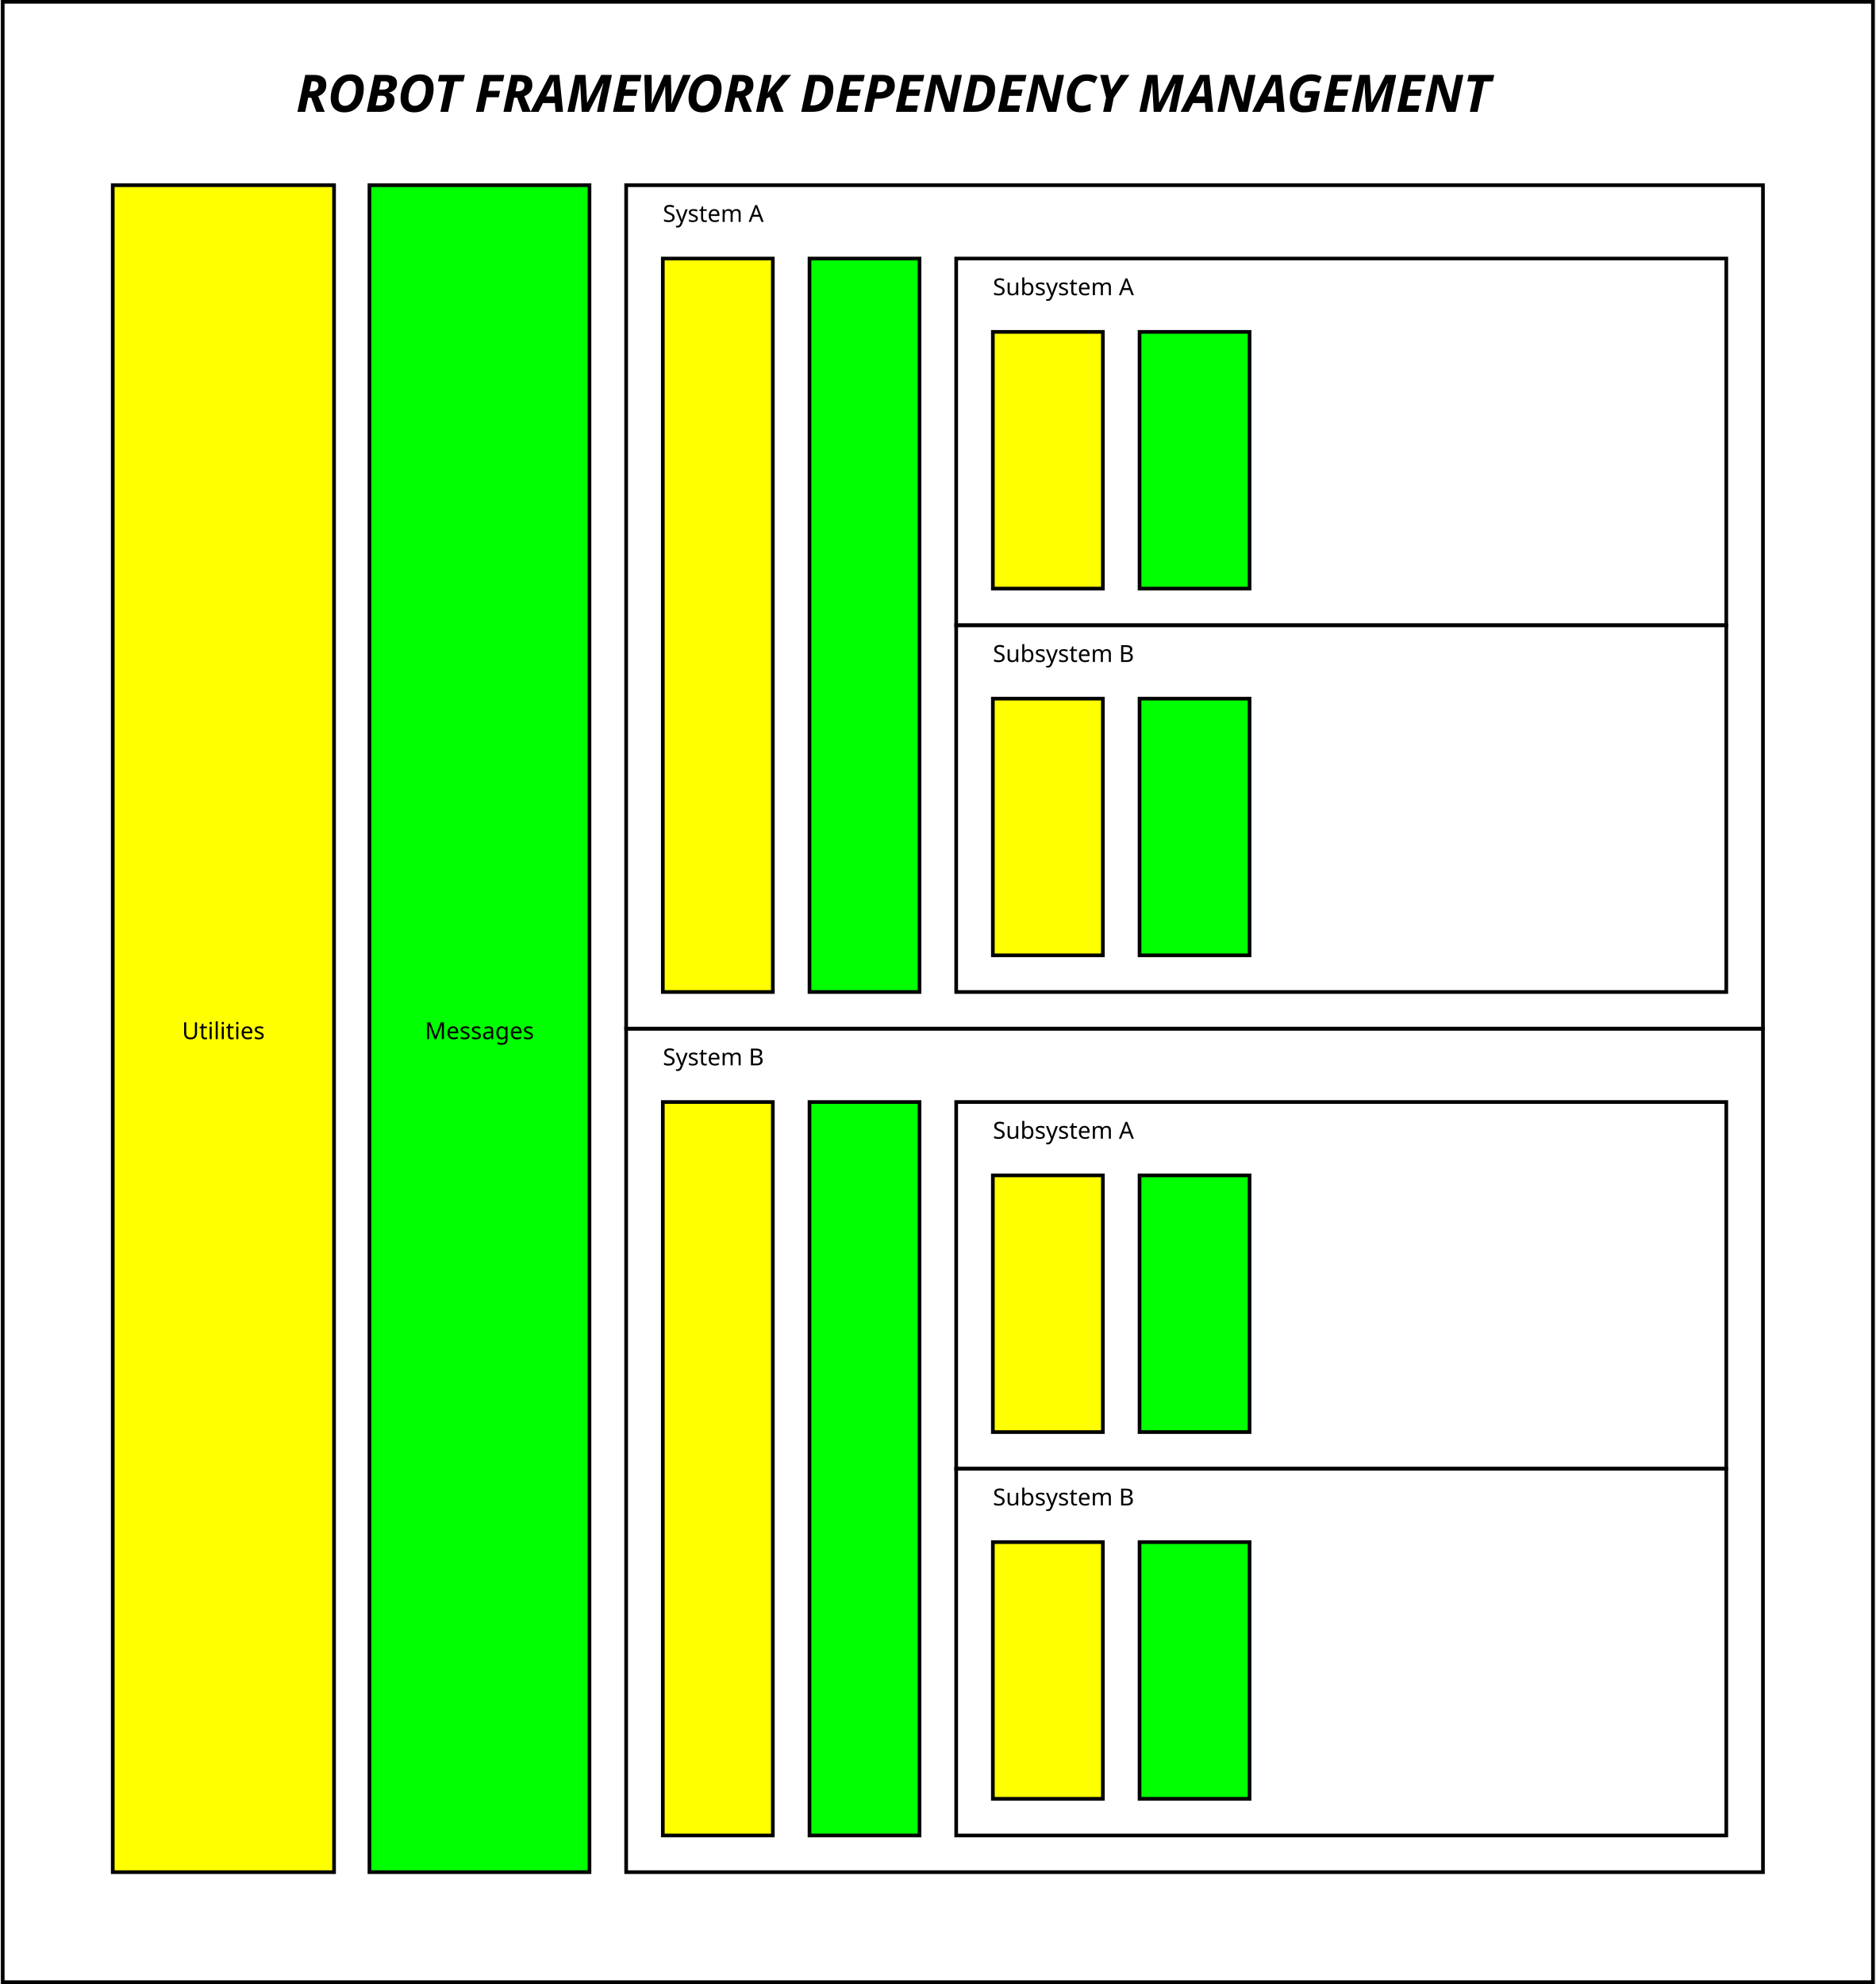
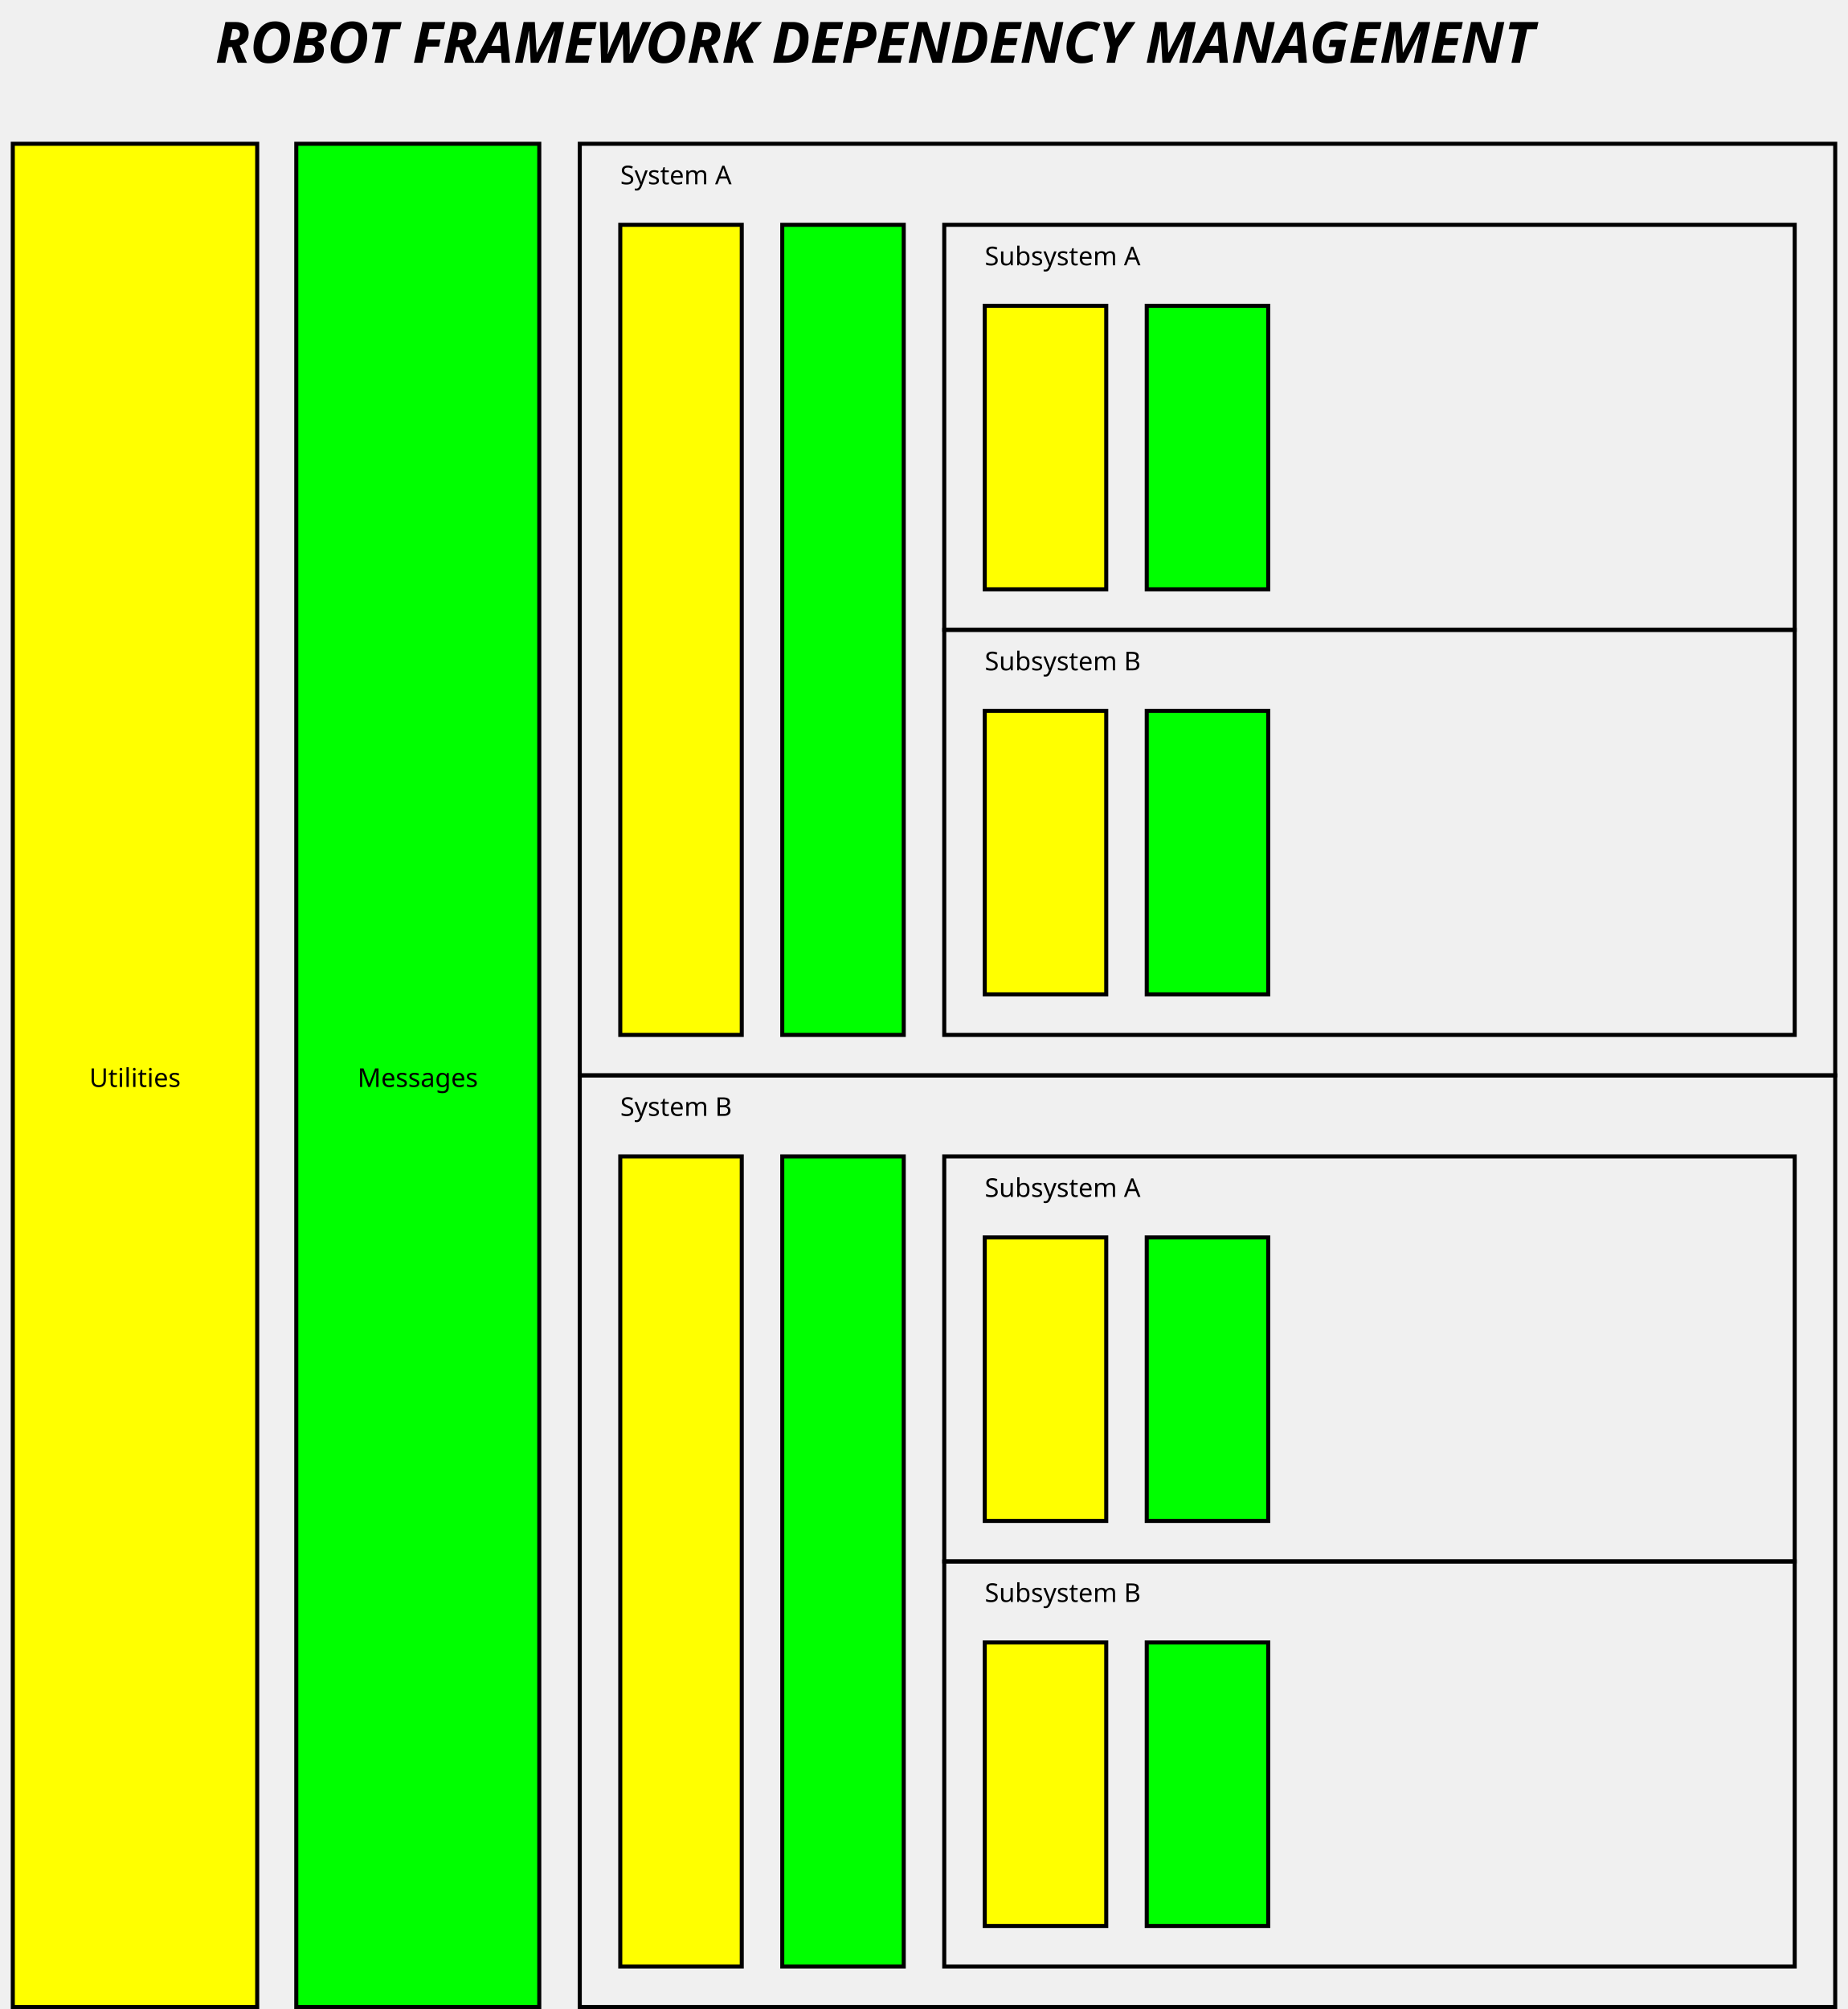
- <svg xmlns="http://www.w3.org/2000/svg" width="52cm" height="55cm" viewBox="-61 -101 1022 1082">
-   <defs />
+ <svg xmlns="http://www.w3.org/2000/svg" width="46cm" height="50cm" viewBox="-1 -71 902 992">
  <g id="Background">
-     <rect style="fill: #ffffff; fill-opacity: 1; stroke-opacity: 1; stroke-width: 2; stroke: #000000" x="-60" y="-100" width="1020" height="1080" rx="0" ry="0" />
    <rect style="fill: none; stroke-opacity: 1; stroke-width: 2; stroke: #000000" x="280" y="0" width="620" height="460" rx="0" ry="0" />
    <g>
      <rect style="fill: #00ff00; fill-opacity: 1; stroke-opacity: 1; stroke-width: 2; stroke: #000000" x="140" y="0" width="120" height="920" rx="0" ry="0" />
      <text font-size="12.8" style="fill: #000000; fill-opacity: 1; stroke: none;text-anchor:middle;font-family:sans-serif;font-style:normal;font-weight:normal" x="200" y="465.7">
        <tspan x="200" y="465.7">Messages</tspan>
      </text>
    </g>
    <g>
      <rect style="fill: #ffff00; fill-opacity: 1; stroke-opacity: 1; stroke-width: 2; stroke: #000000" x="0" y="0" width="120.7" height="920" rx="0" ry="0" />
      <text font-size="12.8" style="fill: #000000; fill-opacity: 1; stroke: none;text-anchor:middle;font-family:sans-serif;font-style:normal;font-weight:normal" x="60.35" y="465.7">
        <tspan x="60.35" y="465.7">Utilities</tspan>
      </text>
    </g>
    <text font-size="12.8" style="fill: #000000; fill-opacity: 1; stroke: none;text-anchor:start;font-family:sans-serif;font-style:normal;font-weight:normal" x="300" y="20">
      <tspan x="300" y="20">System A</tspan>
    </text>
    <g>
      <rect style="fill: #ffff00; fill-opacity: 1; stroke-opacity: 1; stroke-width: 2; stroke: #000000" x="300" y="40" width="60" height="400" rx="0" ry="0" />
      <text font-size="12.8" style="fill: #000000; fill-opacity: 1; stroke: none;text-anchor:middle;font-family:sans-serif;font-style:normal;font-weight:normal" x="330" y="245.7">
        <tspan x="330" y="245.7" />
      </text>
    </g>
    <g>
      <rect style="fill: #00ff00; fill-opacity: 1; stroke-opacity: 1; stroke-width: 2; stroke: #000000" x="380" y="40" width="60" height="400" rx="0" ry="0" />
      <text font-size="12.8" style="fill: #000000; fill-opacity: 1; stroke: none;text-anchor:middle;font-family:sans-serif;font-style:normal;font-weight:normal" x="410" y="245.7">
        <tspan x="410" y="245.7" />
      </text>
    </g>
    <rect style="fill: none; stroke-opacity: 1; stroke-width: 2; stroke: #000000" x="460" y="40" width="420" height="200" rx="0" ry="0" />
    <text font-size="12.8" style="fill: #000000; fill-opacity: 1; stroke: none;text-anchor:start;font-family:sans-serif;font-style:normal;font-weight:normal" x="480" y="60">
      <tspan x="480" y="60">Subsystem A</tspan>
    </text>
    <g>
      <rect style="fill: #ffff00; fill-opacity: 1; stroke-opacity: 1; stroke-width: 2; stroke: #000000" x="480" y="80" width="60" height="140" rx="0" ry="0" />
      <text font-size="12.8" style="fill: #000000; fill-opacity: 1; stroke: none;text-anchor:middle;font-family:sans-serif;font-style:normal;font-weight:normal" x="510" y="155.7">
        <tspan x="510" y="155.7" />
      </text>
    </g>
    <g>
      <rect style="fill: #00ff00; fill-opacity: 1; stroke-opacity: 1; stroke-width: 2; stroke: #000000" x="560" y="80" width="60" height="140" rx="0" ry="0" />
      <text font-size="12.8" style="fill: #000000; fill-opacity: 1; stroke: none;text-anchor:middle;font-family:sans-serif;font-style:normal;font-weight:normal" x="590" y="155.7">
        <tspan x="590" y="155.7" />
      </text>
    </g>
    <rect style="fill: none; stroke-opacity: 1; stroke-width: 2; stroke: #000000" x="460" y="240" width="420" height="200" rx="0" ry="0" />
    <text font-size="12.8" style="fill: #000000; fill-opacity: 1; stroke: none;text-anchor:start;font-family:sans-serif;font-style:normal;font-weight:normal" x="480" y="260">
      <tspan x="480" y="260">Subsystem B</tspan>
    </text>
    <g>
      <rect style="fill: #ffff00; fill-opacity: 1; stroke-opacity: 1; stroke-width: 2; stroke: #000000" x="480" y="280" width="60" height="140" rx="0" ry="0" />
      <text font-size="12.8" style="fill: #000000; fill-opacity: 1; stroke: none;text-anchor:middle;font-family:sans-serif;font-style:normal;font-weight:normal" x="510" y="355.7">
        <tspan x="510" y="355.7" />
      </text>
    </g>
    <g>
      <rect style="fill: #00ff00; fill-opacity: 1; stroke-opacity: 1; stroke-width: 2; stroke: #000000" x="560" y="280" width="60" height="140" rx="0" ry="0" />
      <text font-size="12.8" style="fill: #000000; fill-opacity: 1; stroke: none;text-anchor:middle;font-family:sans-serif;font-style:normal;font-weight:normal" x="590" y="355.7">
        <tspan x="590" y="355.7" />
      </text>
    </g>
    <rect style="fill: none; stroke-opacity: 1; stroke-width: 2; stroke: #000000" x="280" y="460" width="620" height="460" rx="0" ry="0" />
    <text font-size="12.8" style="fill: #000000; fill-opacity: 1; stroke: none;text-anchor:start;font-family:sans-serif;font-style:normal;font-weight:normal" x="300" y="480">
      <tspan x="300" y="480">System B</tspan>
    </text>
    <g>
      <rect style="fill: #ffff00; fill-opacity: 1; stroke-opacity: 1; stroke-width: 2; stroke: #000000" x="300" y="500" width="60" height="400" rx="0" ry="0" />
      <text font-size="12.8" style="fill: #000000; fill-opacity: 1; stroke: none;text-anchor:middle;font-family:sans-serif;font-style:normal;font-weight:normal" x="330" y="705.7">
        <tspan x="330" y="705.7" />
      </text>
    </g>
    <g>
      <rect style="fill: #00ff00; fill-opacity: 1; stroke-opacity: 1; stroke-width: 2; stroke: #000000" x="380" y="500" width="60" height="400" rx="0" ry="0" />
      <text font-size="12.8" style="fill: #000000; fill-opacity: 1; stroke: none;text-anchor:middle;font-family:sans-serif;font-style:normal;font-weight:normal" x="410" y="705.7">
        <tspan x="410" y="705.7" />
      </text>
    </g>
    <rect style="fill: none; stroke-opacity: 1; stroke-width: 2; stroke: #000000" x="460" y="500" width="420" height="200" rx="0" ry="0" />
    <text font-size="12.8" style="fill: #000000; fill-opacity: 1; stroke: none;text-anchor:start;font-family:sans-serif;font-style:normal;font-weight:normal" x="480" y="520">
      <tspan x="480" y="520">Subsystem A</tspan>
    </text>
    <g>
      <rect style="fill: #ffff00; fill-opacity: 1; stroke-opacity: 1; stroke-width: 2; stroke: #000000" x="480" y="540" width="60" height="140" rx="0" ry="0" />
      <text font-size="12.8" style="fill: #000000; fill-opacity: 1; stroke: none;text-anchor:middle;font-family:sans-serif;font-style:normal;font-weight:normal" x="510" y="615.7">
        <tspan x="510" y="615.7" />
      </text>
    </g>
    <g>
      <rect style="fill: #00ff00; fill-opacity: 1; stroke-opacity: 1; stroke-width: 2; stroke: #000000" x="560" y="540" width="60" height="140" rx="0" ry="0" />
      <text font-size="12.8" style="fill: #000000; fill-opacity: 1; stroke: none;text-anchor:middle;font-family:sans-serif;font-style:normal;font-weight:normal" x="590" y="615.7">
        <tspan x="590" y="615.7" />
      </text>
    </g>
    <rect style="fill: none; stroke-opacity: 1; stroke-width: 2; stroke: #000000" x="460" y="700" width="420" height="200" rx="0" ry="0" />
    <text font-size="12.8" style="fill: #000000; fill-opacity: 1; stroke: none;text-anchor:start;font-family:sans-serif;font-style:normal;font-weight:normal" x="480" y="720">
      <tspan x="480" y="720">Subsystem B</tspan>
    </text>
    <g>
      <rect style="fill: #ffff00; fill-opacity: 1; stroke-opacity: 1; stroke-width: 2; stroke: #000000" x="480" y="740" width="60" height="140" rx="0" ry="0" />
      <text font-size="12.8" style="fill: #000000; fill-opacity: 1; stroke: none;text-anchor:middle;font-family:sans-serif;font-style:normal;font-weight:normal" x="510" y="815.7">
        <tspan x="510" y="815.7" />
      </text>
    </g>
    <g>
      <rect style="fill: #00ff00; fill-opacity: 1; stroke-opacity: 1; stroke-width: 2; stroke: #000000" x="560" y="740" width="60" height="140" rx="0" ry="0" />
      <text font-size="12.8" style="fill: #000000; fill-opacity: 1; stroke: none;text-anchor:middle;font-family:sans-serif;font-style:normal;font-weight:normal" x="590" y="815.7">
        <tspan x="590" y="815.7" />
      </text>
    </g>
    <text font-size="28.222" style="fill: #000000; fill-opacity: 1; stroke: none;text-anchor:start;font-family:Sans;font-style:italic;font-weight:700" x="100" y="-40">
      <tspan x="100" y="-40">ROBOT FRAMEWORK DEPENDENCY MANAGEMENT</tspan>
    </text>
  </g>
</svg>
